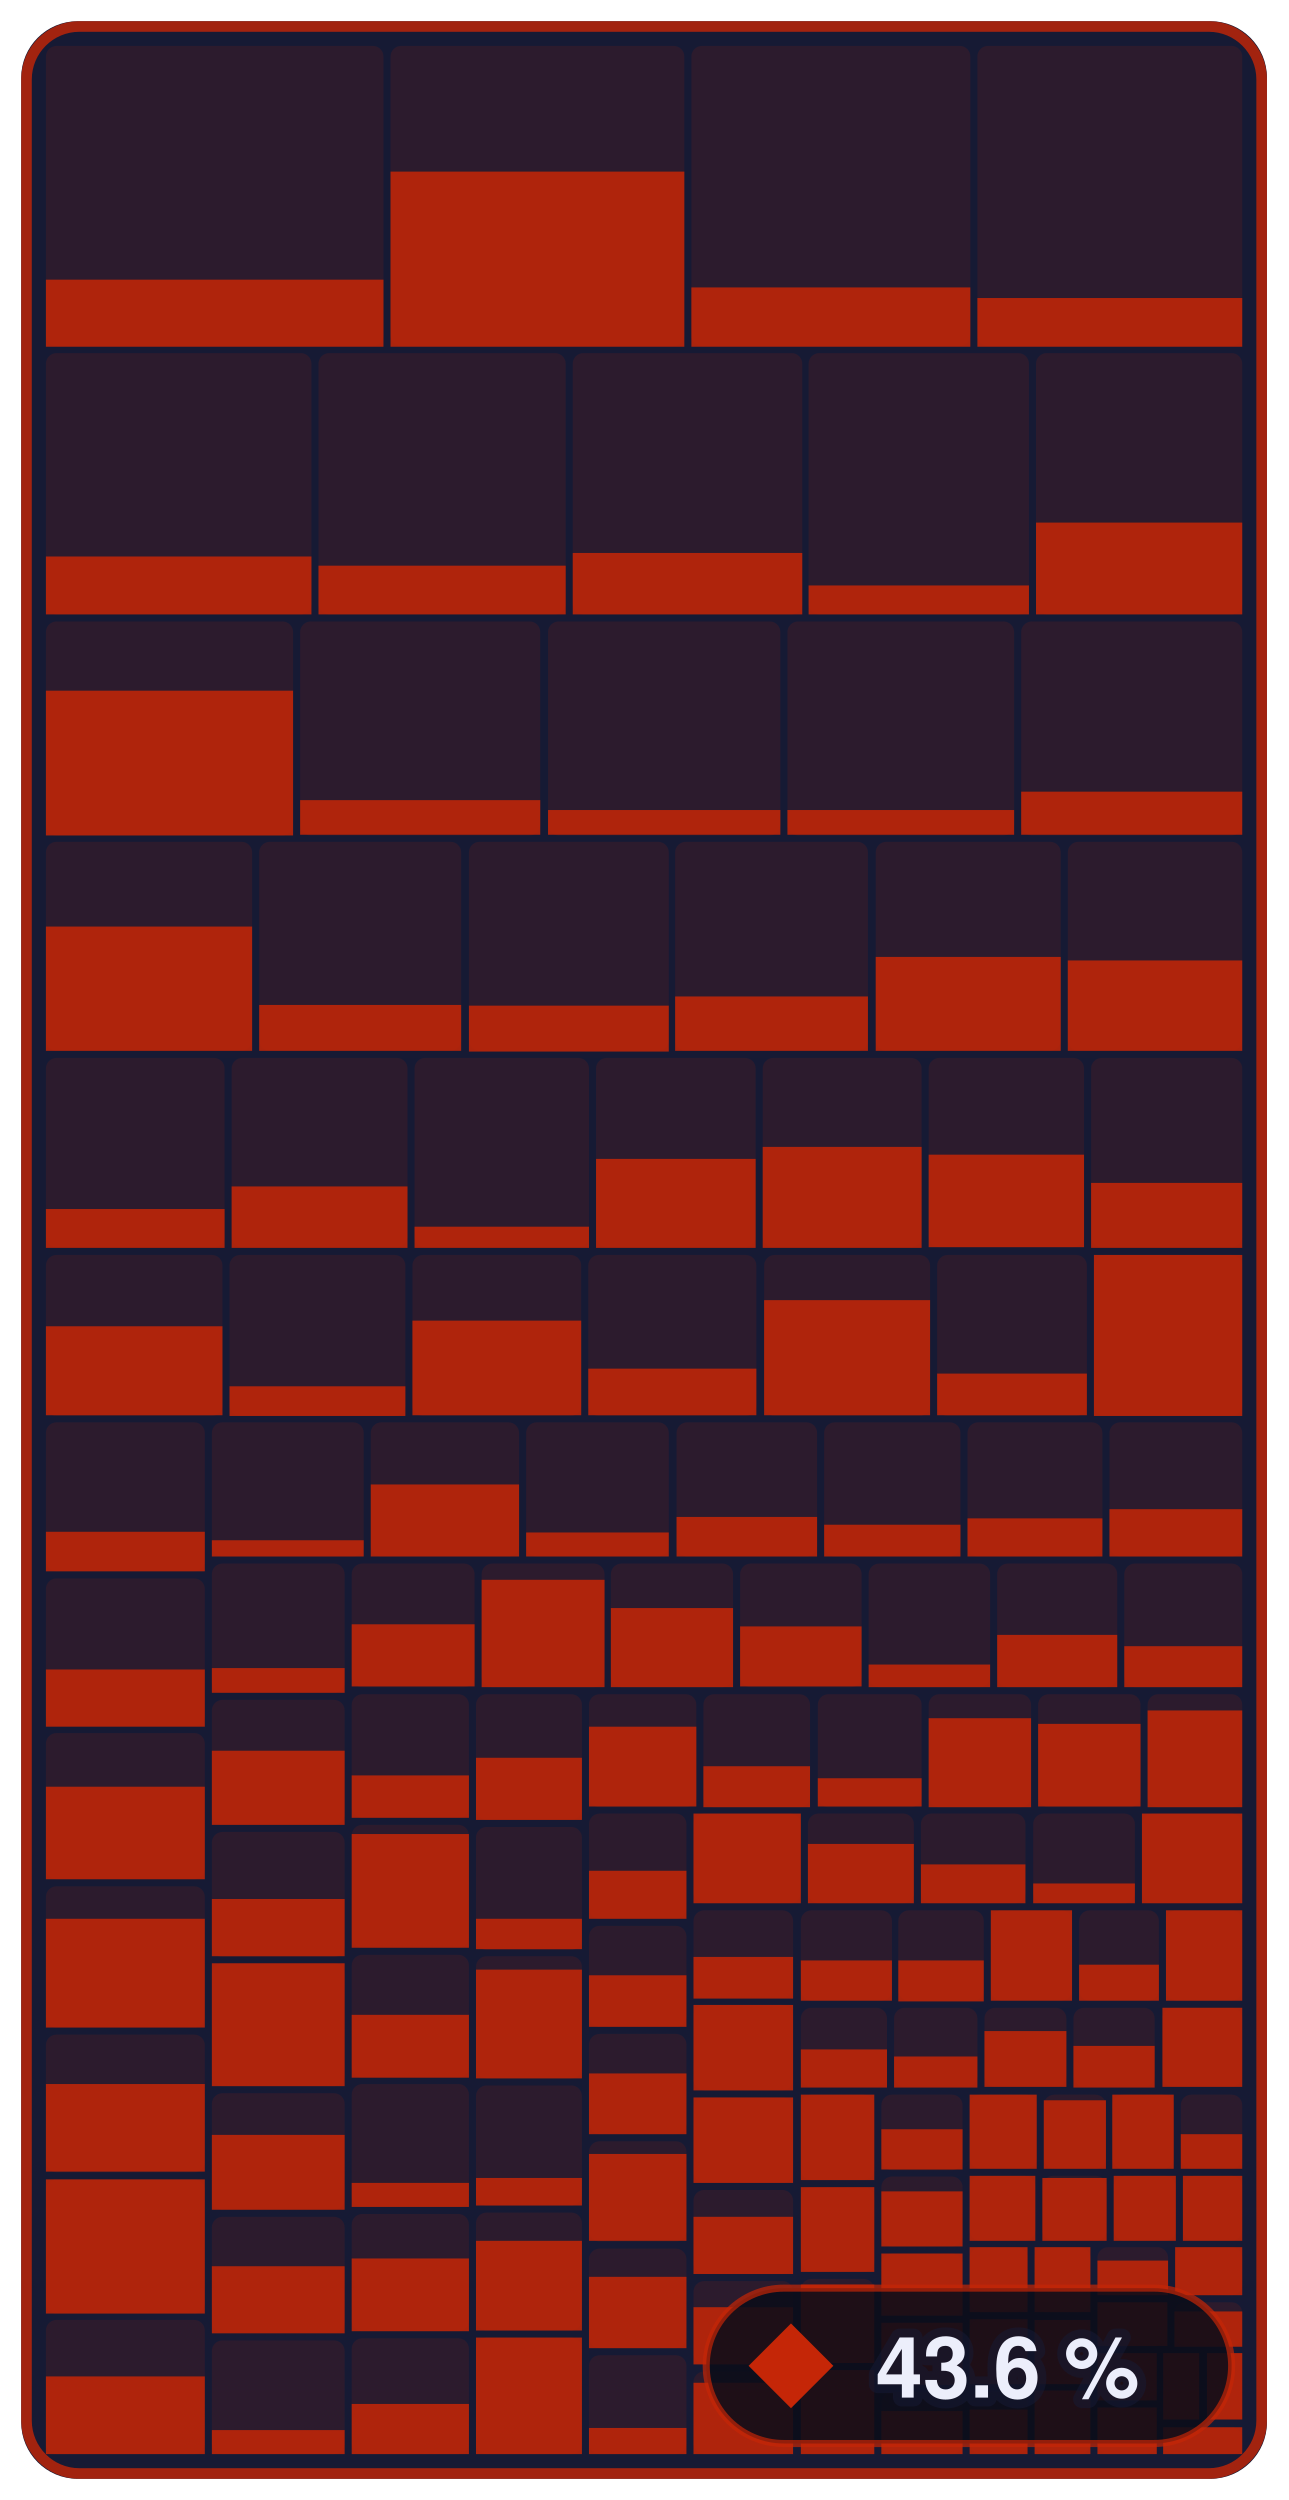
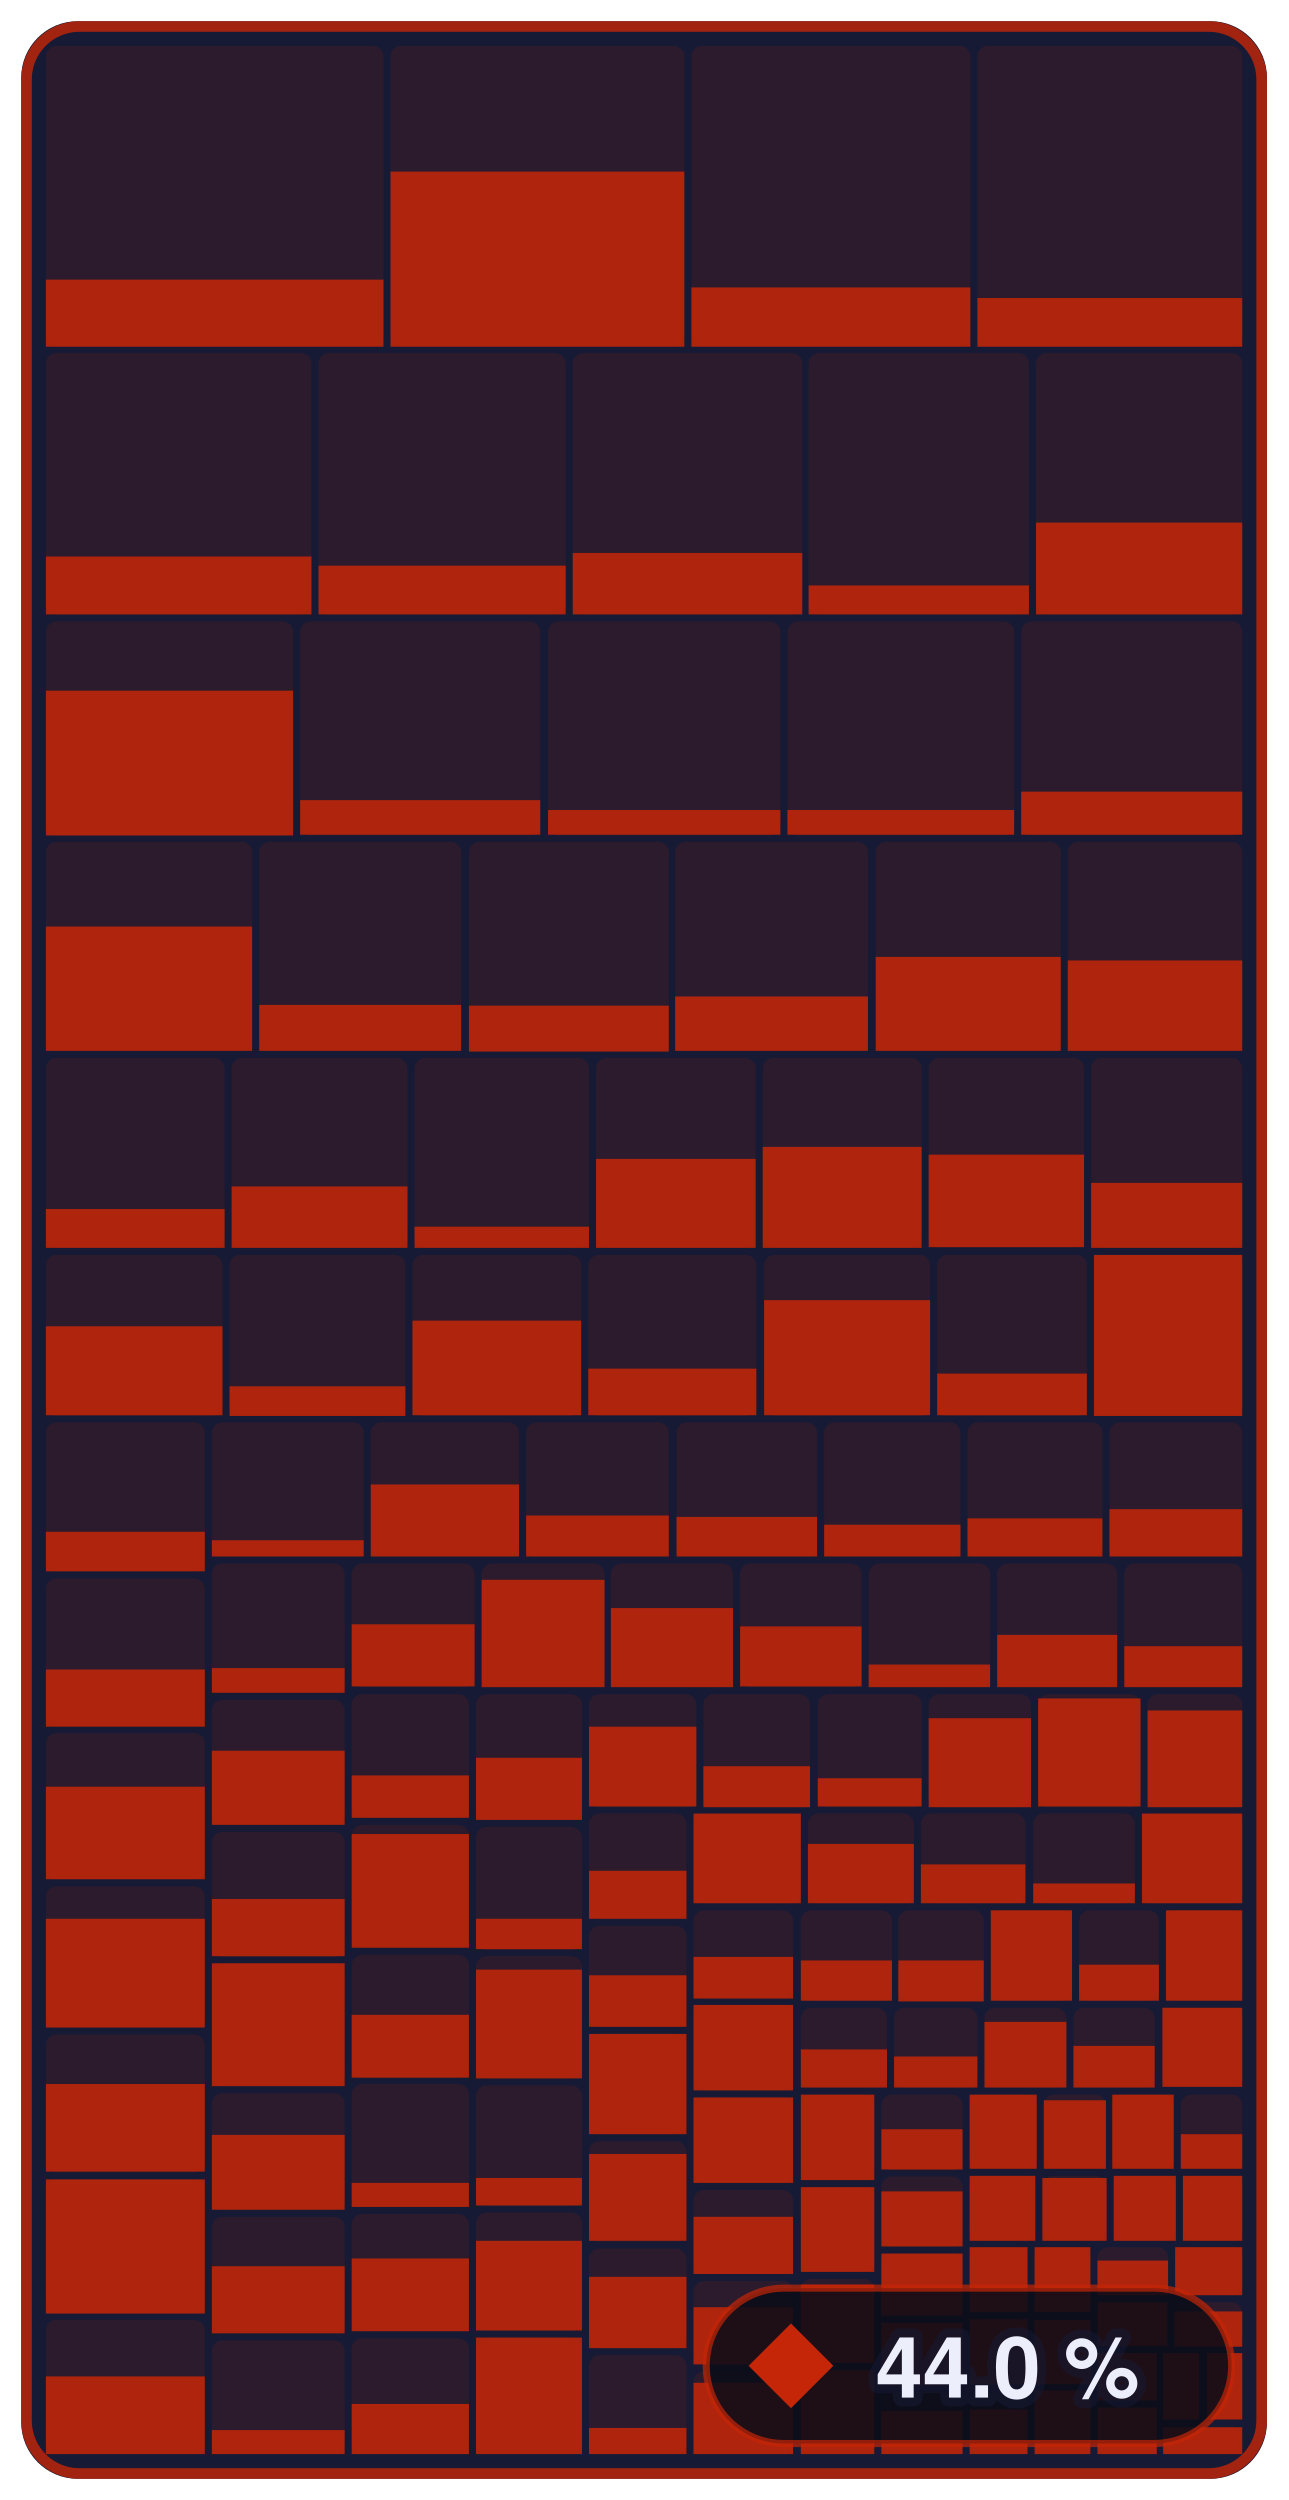
- <svg xmlns="http://www.w3.org/2000/svg" width="182.4" height="354" viewBox="0 0 182.4 354" role="img" aria-label="Enemies &amp; bosses: 43.6 % of 679,252 bytes of code matched, 1,061 of 1,339 functions">
+ <svg xmlns="http://www.w3.org/2000/svg" width="182.4" height="354" viewBox="0 0 182.4 354" role="img" aria-label="Enemies &amp; bosses: 44.0 % of 679,252 bytes of code matched, 1,067 of 1,339 functions">
  <style>text { font-family: -apple-system, BlinkMacSystemFont, 'Segoe UI', Helvetica, Arial, sans-serif; } .mono { font-family: ui-monospace, SFMono-Regular, 'SF Mono', Menlo, Consolas, monospace; } text { paint-order: stroke; stroke: #161a34; stroke-opacity: 0.55; stroke-width: 2.5px; stroke-linejoin: round; } .rise { transform-box: fill-box; transform-origin: 50% 100%; animation: rise 1.6s cubic-bezier(.2,.8,.2,1) .2s both; } @keyframes rise { from { transform: scaleY(0); } } @media (prefers-reduced-motion: reduce) { * { animation: none !important; } }</style>
  <rect x="3" y="3" width="176.4" height="348" rx="8" fill="#161a34" />
  <rect x="6.5" y="6.5" width="47.8" height="42.5" rx="1.5" fill="#c52607" fill-opacity="0.13" />
  <rect class="rise" x="6.5" y="39.6" width="47.8" height="9.5" fill="#c52607" fill-opacity="0.85" />
  <rect x="55.3" y="6.5" width="41.6" height="42.5" rx="1.5" fill="#c52607" fill-opacity="0.13" />
  <rect class="rise" x="55.3" y="24.3" width="41.6" height="24.8" fill="#c52607" fill-opacity="0.85" />
  <rect x="97.9" y="6.5" width="39.5" height="42.5" rx="1.5" fill="#c52607" fill-opacity="0.13" />
  <rect class="rise" x="97.9" y="40.7" width="39.5" height="8.4" fill="#c52607" fill-opacity="0.85" />
  <rect x="138.4" y="6.5" width="37.5" height="42.5" rx="1.5" fill="#c52607" fill-opacity="0.13" />
  <rect class="rise" x="138.4" y="42.2" width="37.5" height="6.9" fill="#c52607" fill-opacity="0.85" />
  <rect x="6.5" y="50.0" width="37.6" height="37.0" rx="1.5" fill="#c52607" fill-opacity="0.13" />
  <rect class="rise" x="6.5" y="78.8" width="37.6" height="8.2" fill="#c52607" fill-opacity="0.85" />
  <rect x="45.1" y="50.0" width="35.0" height="37.0" rx="1.5" fill="#c52607" fill-opacity="0.13" />
  <rect class="rise" x="45.1" y="80.1" width="35.0" height="6.9" fill="#c52607" fill-opacity="0.85" />
  <rect x="81.1" y="50.0" width="32.5" height="37.0" rx="1.5" fill="#c52607" fill-opacity="0.13" />
  <rect class="rise" x="81.1" y="78.3" width="32.5" height="8.7" fill="#c52607" fill-opacity="0.85" />
  <rect x="114.5" y="50.0" width="31.2" height="37.0" rx="1.5" fill="#c52607" fill-opacity="0.13" />
  <rect class="rise" x="114.5" y="82.9" width="31.2" height="4.1" fill="#c52607" fill-opacity="0.85" />
  <rect x="146.7" y="50.0" width="29.2" height="37.0" rx="1.5" fill="#c52607" fill-opacity="0.13" />
  <rect class="rise" x="146.7" y="74.0" width="29.2" height="13.0" fill="#c52607" fill-opacity="0.85" />
  <rect x="6.5" y="88.0" width="35.0" height="30.3" rx="1.5" fill="#c52607" fill-opacity="0.13" />
  <rect class="rise" x="6.5" y="97.8" width="35.0" height="20.5" fill="#c52607" fill-opacity="0.85" />
  <rect x="42.5" y="88.0" width="34.0" height="30.3" rx="1.5" fill="#c52607" fill-opacity="0.13" />
  <rect class="rise" x="42.5" y="113.3" width="34.0" height="4.9" fill="#c52607" fill-opacity="0.85" />
  <rect x="77.6" y="88.0" width="32.9" height="30.3" rx="1.5" fill="#c52607" fill-opacity="0.13" />
  <rect class="rise" x="77.6" y="114.7" width="32.9" height="3.5" fill="#c52607" fill-opacity="0.85" />
  <rect x="111.5" y="88.0" width="32.1" height="30.3" rx="1.5" fill="#c52607" fill-opacity="0.13" />
  <rect class="rise" x="111.5" y="114.7" width="32.1" height="3.5" fill="#c52607" fill-opacity="0.85" />
  <rect x="144.6" y="88.0" width="31.3" height="30.3" rx="1.5" fill="#c52607" fill-opacity="0.13" />
  <rect class="rise" x="144.6" y="112.1" width="31.3" height="6.1" fill="#c52607" fill-opacity="0.85" />
  <rect x="6.5" y="119.2" width="29.2" height="29.6" rx="1.5" fill="#c52607" fill-opacity="0.13" />
  <rect class="rise" x="6.5" y="131.2" width="29.2" height="17.6" fill="#c52607" fill-opacity="0.85" />
  <rect x="36.7" y="119.2" width="28.6" height="29.6" rx="1.5" fill="#c52607" fill-opacity="0.13" />
  <rect class="rise" x="36.7" y="142.3" width="28.6" height="6.5" fill="#c52607" fill-opacity="0.85" />
  <rect x="66.4" y="119.2" width="28.3" height="29.6" rx="1.5" fill="#c52607" fill-opacity="0.13" />
  <rect class="rise" x="66.4" y="142.4" width="28.3" height="6.5" fill="#c52607" fill-opacity="0.85" />
  <rect x="95.6" y="119.2" width="27.3" height="29.6" rx="1.5" fill="#c52607" fill-opacity="0.13" />
  <rect class="rise" x="95.6" y="141.1" width="27.3" height="7.7" fill="#c52607" fill-opacity="0.85" />
  <rect x="124.0" y="119.2" width="26.2" height="29.6" rx="1.5" fill="#c52607" fill-opacity="0.13" />
  <rect class="rise" x="124.0" y="135.5" width="26.2" height="13.3" fill="#c52607" fill-opacity="0.85" />
  <rect x="151.2" y="119.2" width="24.7" height="29.6" rx="1.5" fill="#c52607" fill-opacity="0.13" />
  <rect class="rise" x="151.2" y="136.0" width="24.7" height="12.8" fill="#c52607" fill-opacity="0.85" />
  <rect x="6.5" y="149.8" width="25.3" height="26.8" rx="1.5" fill="#c52607" fill-opacity="0.13" />
  <rect class="rise" x="6.5" y="171.2" width="25.3" height="5.5" fill="#c52607" fill-opacity="0.85" />
  <rect x="32.8" y="149.8" width="24.9" height="26.8" rx="1.5" fill="#c52607" fill-opacity="0.13" />
  <rect class="rise" x="32.8" y="168.0" width="24.9" height="8.7" fill="#c52607" fill-opacity="0.85" />
  <rect x="58.7" y="149.8" width="24.7" height="26.8" rx="1.5" fill="#c52607" fill-opacity="0.13" />
  <rect class="rise" x="58.7" y="173.7" width="24.7" height="3.0" fill="#c52607" fill-opacity="0.85" />
  <rect x="84.4" y="149.8" width="22.6" height="26.8" rx="1.5" fill="#c52607" fill-opacity="0.13" />
  <rect class="rise" x="84.4" y="164.1" width="22.6" height="12.6" fill="#c52607" fill-opacity="0.85" />
  <rect x="108.0" y="149.8" width="22.5" height="26.8" rx="1.5" fill="#c52607" fill-opacity="0.13" />
  <rect class="rise" x="108.0" y="162.4" width="22.5" height="14.3" fill="#c52607" fill-opacity="0.85" />
  <rect x="131.5" y="149.8" width="22.0" height="26.8" rx="1.5" fill="#c52607" fill-opacity="0.13" />
  <rect class="rise" x="131.5" y="163.5" width="22.0" height="13.1" fill="#c52607" fill-opacity="0.85" />
  <rect x="154.5" y="149.8" width="21.4" height="26.8" rx="1.5" fill="#c52607" fill-opacity="0.13" />
  <rect class="rise" x="154.5" y="167.5" width="21.4" height="9.2" fill="#c52607" fill-opacity="0.85" />
  <rect x="6.5" y="177.7" width="25.0" height="22.8" rx="1.5" fill="#c52607" fill-opacity="0.13" />
  <rect class="rise" x="6.5" y="187.8" width="25.0" height="12.6" fill="#c52607" fill-opacity="0.85" />
  <rect x="32.5" y="177.7" width="24.9" height="22.8" rx="1.5" fill="#c52607" fill-opacity="0.13" />
  <rect class="rise" x="32.5" y="196.3" width="24.9" height="4.2" fill="#c52607" fill-opacity="0.85" />
  <rect x="58.4" y="177.7" width="23.9" height="22.8" rx="1.5" fill="#c52607" fill-opacity="0.13" />
  <rect class="rise" x="58.4" y="187.0" width="23.9" height="13.4" fill="#c52607" fill-opacity="0.85" />
  <rect x="83.3" y="177.7" width="23.8" height="22.8" rx="1.5" fill="#c52607" fill-opacity="0.13" />
  <rect class="rise" x="83.3" y="193.8" width="23.8" height="6.6" fill="#c52607" fill-opacity="0.85" />
  <rect x="108.2" y="177.7" width="23.5" height="22.8" rx="1.5" fill="#c52607" fill-opacity="0.13" />
  <rect class="rise" x="108.2" y="184.1" width="23.5" height="16.3" fill="#c52607" fill-opacity="0.85" />
  <rect x="132.7" y="177.7" width="21.2" height="22.8" rx="1.5" fill="#c52607" fill-opacity="0.13" />
  <rect class="rise" x="132.7" y="194.5" width="21.2" height="5.9" fill="#c52607" fill-opacity="0.85" />
  <rect x="154.9" y="177.7" width="21.0" height="22.8" rx="1.5" fill="#c52607" fill-opacity="0.13" />
  <rect class="rise" x="154.9" y="177.7" width="21.0" height="22.8" fill="#c52607" fill-opacity="0.85" />
  <rect x="6.5" y="201.4" width="22.5" height="21.1" rx="1.5" fill="#c52607" fill-opacity="0.13" />
  <rect class="rise" x="6.5" y="216.9" width="22.5" height="5.6" fill="#c52607" fill-opacity="0.85" />
  <rect x="6.5" y="223.5" width="22.5" height="20.9" rx="1.5" fill="#c52607" fill-opacity="0.13" />
  <rect class="rise" x="6.5" y="236.4" width="22.5" height="8.1" fill="#c52607" fill-opacity="0.85" />
  <rect x="6.5" y="245.4" width="22.5" height="20.7" rx="1.5" fill="#c52607" fill-opacity="0.13" />
  <rect class="rise" x="6.5" y="253.0" width="22.5" height="13.1" fill="#c52607" fill-opacity="0.85" />
  <rect x="6.5" y="267.1" width="22.5" height="20.0" rx="1.5" fill="#c52607" fill-opacity="0.13" />
  <rect class="rise" x="6.5" y="271.7" width="22.5" height="15.4" fill="#c52607" fill-opacity="0.85" />
  <rect x="6.5" y="288.1" width="22.5" height="19.5" rx="1.5" fill="#c52607" fill-opacity="0.13" />
  <rect class="rise" x="6.5" y="295.1" width="22.5" height="12.4" fill="#c52607" fill-opacity="0.85" />
  <rect x="6.5" y="308.6" width="22.5" height="19.0" rx="1.5" fill="#c52607" fill-opacity="0.13" />
  <rect class="rise" x="6.5" y="308.6" width="22.5" height="19.0" fill="#c52607" fill-opacity="0.85" />
  <rect x="6.5" y="328.5" width="22.5" height="19.0" rx="1.5" fill="#c52607" fill-opacity="0.13" />
  <rect class="rise" x="6.5" y="336.5" width="22.5" height="11.0" fill="#c52607" fill-opacity="0.85" />
  <rect x="30.0" y="201.4" width="21.5" height="19.0" rx="1.5" fill="#c52607" fill-opacity="0.13" />
  <rect class="rise" x="30.0" y="218.1" width="21.5" height="2.3" fill="#c52607" fill-opacity="0.85" />
  <rect x="52.5" y="201.4" width="21.0" height="19.0" rx="1.5" fill="#c52607" fill-opacity="0.13" />
  <rect class="rise" x="52.5" y="210.2" width="21.0" height="10.2" fill="#c52607" fill-opacity="0.85" />
  <rect x="74.5" y="201.4" width="20.2" height="19.0" rx="1.5" fill="#c52607" fill-opacity="0.13" />
-   <rect class="rise" x="74.5" y="217.0" width="20.2" height="3.4" fill="#c52607" fill-opacity="0.85" />
+   <rect class="rise" x="74.5" y="214.6" width="20.2" height="5.8" fill="#c52607" fill-opacity="0.85" />
  <rect x="95.8" y="201.4" width="19.9" height="19.0" rx="1.5" fill="#c52607" fill-opacity="0.13" />
  <rect class="rise" x="95.8" y="214.8" width="19.9" height="5.6" fill="#c52607" fill-opacity="0.85" />
  <rect x="116.7" y="201.4" width="19.3" height="19.0" rx="1.5" fill="#c52607" fill-opacity="0.13" />
  <rect class="rise" x="116.7" y="215.9" width="19.3" height="4.5" fill="#c52607" fill-opacity="0.85" />
  <rect x="137.0" y="201.4" width="19.1" height="19.0" rx="1.5" fill="#c52607" fill-opacity="0.13" />
  <rect class="rise" x="137.0" y="215.0" width="19.1" height="5.4" fill="#c52607" fill-opacity="0.85" />
  <rect x="157.1" y="201.4" width="18.8" height="19.0" rx="1.5" fill="#c52607" fill-opacity="0.13" />
  <rect class="rise" x="157.1" y="213.7" width="18.8" height="6.7" fill="#c52607" fill-opacity="0.85" />
  <rect x="30.0" y="221.4" width="18.8" height="18.3" rx="1.5" fill="#c52607" fill-opacity="0.13" />
  <rect class="rise" x="30.0" y="236.2" width="18.8" height="3.5" fill="#c52607" fill-opacity="0.85" />
  <rect x="30.0" y="240.7" width="18.8" height="17.7" rx="1.5" fill="#c52607" fill-opacity="0.13" />
  <rect class="rise" x="30.0" y="247.9" width="18.8" height="10.5" fill="#c52607" fill-opacity="0.85" />
  <rect x="30.0" y="259.4" width="18.8" height="17.7" rx="1.5" fill="#c52607" fill-opacity="0.13" />
  <rect class="rise" x="30.0" y="268.9" width="18.8" height="8.1" fill="#c52607" fill-opacity="0.85" />
  <rect x="30.0" y="278.0" width="18.8" height="17.4" rx="1.5" fill="#c52607" fill-opacity="0.13" />
  <rect class="rise" x="30.0" y="278.0" width="18.8" height="17.4" fill="#c52607" fill-opacity="0.85" />
  <rect x="30.0" y="296.4" width="18.8" height="16.5" rx="1.5" fill="#c52607" fill-opacity="0.13" />
  <rect class="rise" x="30.0" y="302.3" width="18.8" height="10.6" fill="#c52607" fill-opacity="0.85" />
  <rect x="30.0" y="313.9" width="18.8" height="16.4" rx="1.5" fill="#c52607" fill-opacity="0.13" />
  <rect class="rise" x="30.0" y="320.9" width="18.8" height="9.5" fill="#c52607" fill-opacity="0.85" />
  <rect x="30.0" y="331.4" width="18.8" height="16.1" rx="1.5" fill="#c52607" fill-opacity="0.13" />
  <rect class="rise" x="30.0" y="344.1" width="18.8" height="3.4" fill="#c52607" fill-opacity="0.85" />
  <rect x="49.8" y="221.4" width="17.4" height="17.5" rx="1.5" fill="#c52607" fill-opacity="0.13" />
  <rect class="rise" x="49.8" y="230.0" width="17.4" height="8.8" fill="#c52607" fill-opacity="0.85" />
  <rect x="68.2" y="221.4" width="17.4" height="17.5" rx="1.5" fill="#c52607" fill-opacity="0.13" />
  <rect class="rise" x="68.2" y="223.7" width="17.4" height="15.2" fill="#c52607" fill-opacity="0.85" />
  <rect x="86.5" y="221.4" width="17.3" height="17.5" rx="1.5" fill="#c52607" fill-opacity="0.13" />
  <rect class="rise" x="86.5" y="227.7" width="17.3" height="11.2" fill="#c52607" fill-opacity="0.85" />
  <rect x="104.8" y="221.4" width="17.2" height="17.5" rx="1.5" fill="#c52607" fill-opacity="0.13" />
  <rect class="rise" x="104.8" y="230.3" width="17.2" height="8.5" fill="#c52607" fill-opacity="0.85" />
  <rect x="123.0" y="221.4" width="17.2" height="17.5" rx="1.5" fill="#c52607" fill-opacity="0.13" />
  <rect class="rise" x="123.0" y="235.7" width="17.2" height="3.2" fill="#c52607" fill-opacity="0.85" />
  <rect x="141.2" y="221.4" width="17.0" height="17.5" rx="1.5" fill="#c52607" fill-opacity="0.13" />
  <rect class="rise" x="141.2" y="231.5" width="17.0" height="7.4" fill="#c52607" fill-opacity="0.85" />
  <rect x="159.2" y="221.4" width="16.7" height="17.5" rx="1.5" fill="#c52607" fill-opacity="0.13" />
  <rect class="rise" x="159.2" y="233.1" width="16.7" height="5.8" fill="#c52607" fill-opacity="0.85" />
  <rect x="49.8" y="239.9" width="16.6" height="17.5" rx="1.5" fill="#c52607" fill-opacity="0.13" />
  <rect class="rise" x="49.8" y="251.4" width="16.6" height="6.0" fill="#c52607" fill-opacity="0.85" />
  <rect x="49.8" y="258.4" width="16.6" height="17.4" rx="1.5" fill="#c52607" fill-opacity="0.13" />
  <rect class="rise" x="49.8" y="259.7" width="16.6" height="16.1" fill="#c52607" fill-opacity="0.85" />
  <rect x="49.8" y="276.8" width="16.6" height="17.4" rx="1.5" fill="#c52607" fill-opacity="0.13" />
  <rect class="rise" x="49.8" y="285.3" width="16.6" height="8.9" fill="#c52607" fill-opacity="0.85" />
  <rect x="49.8" y="295.1" width="16.6" height="17.4" rx="1.5" fill="#c52607" fill-opacity="0.13" />
  <rect class="rise" x="49.8" y="309.1" width="16.6" height="3.4" fill="#c52607" fill-opacity="0.85" />
  <rect x="49.8" y="313.5" width="16.6" height="16.6" rx="1.5" fill="#c52607" fill-opacity="0.13" />
  <rect class="rise" x="49.8" y="319.8" width="16.6" height="10.3" fill="#c52607" fill-opacity="0.85" />
  <rect x="49.8" y="331.1" width="16.6" height="16.4" rx="1.5" fill="#c52607" fill-opacity="0.13" />
  <rect class="rise" x="49.8" y="340.4" width="16.6" height="7.1" fill="#c52607" fill-opacity="0.85" />
  <rect x="67.4" y="239.9" width="15.0" height="17.8" rx="1.5" fill="#c52607" fill-opacity="0.13" />
  <rect class="rise" x="67.4" y="248.9" width="15.0" height="8.8" fill="#c52607" fill-opacity="0.85" />
  <rect x="67.4" y="258.7" width="15.0" height="17.4" rx="1.5" fill="#c52607" fill-opacity="0.13" />
  <rect class="rise" x="67.4" y="271.7" width="15.0" height="4.3" fill="#c52607" fill-opacity="0.85" />
  <rect x="67.4" y="277.0" width="15.0" height="17.3" rx="1.5" fill="#c52607" fill-opacity="0.13" />
  <rect class="rise" x="67.4" y="278.9" width="15.0" height="15.4" fill="#c52607" fill-opacity="0.85" />
  <rect x="67.4" y="295.3" width="15.0" height="17.0" rx="1.5" fill="#c52607" fill-opacity="0.13" />
  <rect class="rise" x="67.4" y="308.4" width="15.0" height="3.9" fill="#c52607" fill-opacity="0.85" />
  <rect x="67.4" y="313.3" width="15.0" height="16.7" rx="1.5" fill="#c52607" fill-opacity="0.13" />
  <rect class="rise" x="67.4" y="317.3" width="15.0" height="12.7" fill="#c52607" fill-opacity="0.85" />
  <rect x="67.4" y="331.0" width="15.0" height="16.5" rx="1.5" fill="#c52607" fill-opacity="0.13" />
  <rect class="rise" x="67.4" y="331.0" width="15.0" height="16.5" fill="#c52607" fill-opacity="0.85" />
  <rect x="83.4" y="239.9" width="15.2" height="16.0" rx="1.5" fill="#c52607" fill-opacity="0.13" />
  <rect class="rise" x="83.4" y="244.5" width="15.2" height="11.3" fill="#c52607" fill-opacity="0.85" />
  <rect x="99.6" y="239.9" width="15.1" height="16.0" rx="1.5" fill="#c52607" fill-opacity="0.13" />
  <rect class="rise" x="99.6" y="250.1" width="15.1" height="5.8" fill="#c52607" fill-opacity="0.85" />
  <rect x="115.8" y="239.9" width="14.7" height="16.0" rx="1.5" fill="#c52607" fill-opacity="0.13" />
  <rect class="rise" x="115.8" y="251.8" width="14.7" height="4.0" fill="#c52607" fill-opacity="0.85" />
  <rect x="131.5" y="239.9" width="14.5" height="16.0" rx="1.5" fill="#c52607" fill-opacity="0.13" />
  <rect class="rise" x="131.5" y="243.3" width="14.5" height="12.6" fill="#c52607" fill-opacity="0.85" />
  <rect x="147.0" y="239.9" width="14.5" height="16.0" rx="1.5" fill="#c52607" fill-opacity="0.13" />
-   <rect class="rise" x="147.0" y="244.1" width="14.5" height="11.7" fill="#c52607" fill-opacity="0.85" />
+   <rect class="rise" x="147.0" y="240.5" width="14.5" height="15.3" fill="#c52607" fill-opacity="0.85" />
  <rect x="162.5" y="239.9" width="13.4" height="16.0" rx="1.5" fill="#c52607" fill-opacity="0.13" />
  <rect class="rise" x="162.5" y="242.2" width="13.4" height="13.7" fill="#c52607" fill-opacity="0.85" />
  <rect x="83.4" y="256.8" width="13.8" height="14.9" rx="1.5" fill="#c52607" fill-opacity="0.13" />
  <rect class="rise" x="83.4" y="264.9" width="13.8" height="6.8" fill="#c52607" fill-opacity="0.85" />
  <rect x="83.4" y="272.7" width="13.8" height="14.3" rx="1.5" fill="#c52607" fill-opacity="0.13" />
  <rect class="rise" x="83.4" y="279.7" width="13.8" height="7.3" fill="#c52607" fill-opacity="0.85" />
  <rect x="83.4" y="288.0" width="13.8" height="14.2" rx="1.5" fill="#c52607" fill-opacity="0.13" />
-   <rect class="rise" x="83.4" y="293.6" width="13.8" height="8.6" fill="#c52607" fill-opacity="0.85" />
+   <rect class="rise" x="83.4" y="288.0" width="13.8" height="14.2" fill="#c52607" fill-opacity="0.85" />
  <rect x="83.4" y="303.2" width="13.8" height="14.2" rx="1.5" fill="#c52607" fill-opacity="0.13" />
  <rect class="rise" x="83.4" y="305.0" width="13.8" height="12.3" fill="#c52607" fill-opacity="0.85" />
  <rect x="83.4" y="318.4" width="13.8" height="14.1" rx="1.5" fill="#c52607" fill-opacity="0.13" />
  <rect class="rise" x="83.4" y="322.4" width="13.8" height="10.1" fill="#c52607" fill-opacity="0.85" />
  <rect x="83.4" y="333.5" width="13.8" height="14.0" rx="1.5" fill="#c52607" fill-opacity="0.13" />
  <rect class="rise" x="83.4" y="343.8" width="13.8" height="3.7" fill="#c52607" fill-opacity="0.85" />
  <rect x="98.2" y="256.8" width="15.2" height="12.7" rx="1.5" fill="#c52607" fill-opacity="0.13" />
  <rect class="rise" x="98.2" y="256.8" width="15.2" height="12.7" fill="#c52607" fill-opacity="0.85" />
  <rect x="114.4" y="256.8" width="15.0" height="12.7" rx="1.5" fill="#c52607" fill-opacity="0.13" />
  <rect class="rise" x="114.4" y="261.1" width="15.0" height="8.4" fill="#c52607" fill-opacity="0.85" />
  <rect x="130.4" y="256.8" width="14.8" height="12.7" rx="1.5" fill="#c52607" fill-opacity="0.13" />
  <rect class="rise" x="130.4" y="264.0" width="14.8" height="5.5" fill="#c52607" fill-opacity="0.85" />
  <rect x="146.3" y="256.8" width="14.4" height="12.7" rx="1.5" fill="#c52607" fill-opacity="0.13" />
  <rect class="rise" x="146.3" y="266.7" width="14.4" height="2.8" fill="#c52607" fill-opacity="0.85" />
  <rect x="161.7" y="256.8" width="14.2" height="12.7" rx="1.5" fill="#c52607" fill-opacity="0.13" />
  <rect class="rise" x="161.7" y="256.8" width="14.2" height="12.7" fill="#c52607" fill-opacity="0.85" />
  <rect x="98.2" y="270.5" width="14.1" height="12.4" rx="1.5" fill="#c52607" fill-opacity="0.13" />
  <rect class="rise" x="98.2" y="277.1" width="14.1" height="5.9" fill="#c52607" fill-opacity="0.85" />
  <rect x="98.2" y="283.9" width="14.1" height="12.1" rx="1.5" fill="#c52607" fill-opacity="0.13" />
  <rect class="rise" x="98.2" y="283.9" width="14.1" height="12.1" fill="#c52607" fill-opacity="0.85" />
  <rect x="98.2" y="297.0" width="14.1" height="12.1" rx="1.5" fill="#c52607" fill-opacity="0.13" />
  <rect class="rise" x="98.2" y="297.0" width="14.1" height="12.1" fill="#c52607" fill-opacity="0.85" />
  <rect x="98.2" y="310.1" width="14.1" height="11.9" rx="1.5" fill="#c52607" fill-opacity="0.13" />
  <rect class="rise" x="98.2" y="313.9" width="14.1" height="8.1" fill="#c52607" fill-opacity="0.85" />
  <rect x="98.2" y="323.0" width="14.1" height="11.8" rx="1.5" fill="#c52607" fill-opacity="0.13" />
  <rect class="rise" x="98.2" y="326.7" width="14.1" height="8.1" fill="#c52607" fill-opacity="0.85" />
  <rect x="98.2" y="335.8" width="14.1" height="11.7" rx="1.5" fill="#c52607" fill-opacity="0.13" />
  <rect class="rise" x="98.2" y="337.4" width="14.1" height="10.1" fill="#c52607" fill-opacity="0.85" />
  <rect x="113.4" y="270.5" width="12.9" height="12.8" rx="1.5" fill="#c52607" fill-opacity="0.13" />
  <rect class="rise" x="113.4" y="277.6" width="12.9" height="5.7" fill="#c52607" fill-opacity="0.85" />
  <rect x="127.2" y="270.5" width="12.1" height="12.8" rx="1.5" fill="#c52607" fill-opacity="0.13" />
  <rect class="rise" x="127.2" y="277.6" width="12.1" height="5.8" fill="#c52607" fill-opacity="0.85" />
  <rect x="140.3" y="270.5" width="11.5" height="12.8" rx="1.5" fill="#c52607" fill-opacity="0.13" />
  <rect class="rise" x="140.3" y="270.5" width="11.5" height="12.8" fill="#c52607" fill-opacity="0.85" />
  <rect x="152.8" y="270.5" width="11.3" height="12.8" rx="1.5" fill="#c52607" fill-opacity="0.13" />
  <rect class="rise" x="152.8" y="278.2" width="11.3" height="5.1" fill="#c52607" fill-opacity="0.85" />
  <rect x="165.1" y="270.5" width="10.8" height="12.8" rx="1.5" fill="#c52607" fill-opacity="0.13" />
  <rect class="rise" x="165.1" y="270.5" width="10.8" height="12.8" fill="#c52607" fill-opacity="0.85" />
  <rect x="113.4" y="284.3" width="12.2" height="11.2" rx="1.5" fill="#c52607" fill-opacity="0.13" />
  <rect class="rise" x="113.4" y="290.2" width="12.2" height="5.4" fill="#c52607" fill-opacity="0.85" />
  <rect x="126.6" y="284.3" width="11.8" height="11.2" rx="1.5" fill="#c52607" fill-opacity="0.13" />
  <rect class="rise" x="126.6" y="291.2" width="11.8" height="4.4" fill="#c52607" fill-opacity="0.85" />
  <rect x="139.4" y="284.3" width="11.6" height="11.2" rx="1.5" fill="#c52607" fill-opacity="0.13" />
-   <rect class="rise" x="139.4" y="287.6" width="11.6" height="7.9" fill="#c52607" fill-opacity="0.85" />
+   <rect class="rise" x="139.4" y="286.3" width="11.6" height="9.3" fill="#c52607" fill-opacity="0.85" />
  <rect x="152.0" y="284.3" width="11.5" height="11.2" rx="1.5" fill="#c52607" fill-opacity="0.13" />
  <rect class="rise" x="152.0" y="289.7" width="11.5" height="5.9" fill="#c52607" fill-opacity="0.85" />
  <rect x="164.6" y="284.3" width="11.3" height="11.2" rx="1.5" fill="#c52607" fill-opacity="0.13" />
  <rect class="rise" x="164.6" y="284.3" width="11.3" height="11.2" fill="#c52607" fill-opacity="0.85" />
  <rect x="113.4" y="296.6" width="10.4" height="12.1" rx="1.5" fill="#c52607" fill-opacity="0.13" />
  <rect class="rise" x="113.4" y="296.6" width="10.4" height="12.1" fill="#c52607" fill-opacity="0.85" />
  <rect x="113.4" y="309.7" width="10.4" height="12.0" rx="1.5" fill="#c52607" fill-opacity="0.13" />
  <rect class="rise" x="113.4" y="309.7" width="10.4" height="12.0" fill="#c52607" fill-opacity="0.85" />
  <rect x="113.4" y="322.7" width="10.4" height="11.9" rx="1.5" fill="#c52607" fill-opacity="0.13" />
  <rect class="rise" x="113.4" y="323.5" width="10.4" height="11.1" fill="#c52607" fill-opacity="0.85" />
  <rect x="113.4" y="335.6" width="10.4" height="11.9" rx="1.5" fill="#c52607" fill-opacity="0.13" />
  <rect class="rise" x="113.4" y="335.6" width="10.4" height="11.9" fill="#c52607" fill-opacity="0.85" />
  <rect x="124.8" y="296.6" width="11.5" height="10.7" rx="1.5" fill="#c52607" fill-opacity="0.13" />
  <rect class="rise" x="124.8" y="301.5" width="11.5" height="5.7" fill="#c52607" fill-opacity="0.85" />
  <rect x="124.8" y="308.2" width="11.5" height="9.9" rx="1.5" fill="#c52607" fill-opacity="0.13" />
  <rect class="rise" x="124.8" y="310.3" width="11.5" height="7.8" fill="#c52607" fill-opacity="0.85" />
  <rect x="124.8" y="319.1" width="11.5" height="8.8" rx="1.5" fill="#c52607" fill-opacity="0.13" />
  <rect class="rise" x="124.8" y="319.1" width="11.5" height="8.8" fill="#c52607" fill-opacity="0.85" />
  <rect x="124.8" y="328.9" width="11.5" height="8.8" rx="1.5" fill="#c52607" fill-opacity="0.13" />
  <rect class="rise" x="124.8" y="328.9" width="11.5" height="8.8" fill="#c52607" fill-opacity="0.85" />
  <rect x="124.8" y="338.7" width="11.5" height="8.8" rx="1.5" fill="#c52607" fill-opacity="0.13" />
  <rect class="rise" x="124.8" y="341.4" width="11.5" height="6.1" fill="#c52607" fill-opacity="0.85" />
  <rect x="137.3" y="296.6" width="9.5" height="10.5" rx="1.5" fill="#c52607" fill-opacity="0.13" />
  <rect class="rise" x="137.3" y="296.6" width="9.5" height="10.5" fill="#c52607" fill-opacity="0.85" />
  <rect x="147.8" y="296.6" width="8.8" height="10.5" rx="1.5" fill="#c52607" fill-opacity="0.13" />
  <rect class="rise" x="147.8" y="297.4" width="8.8" height="9.7" fill="#c52607" fill-opacity="0.85" />
  <rect x="157.5" y="296.6" width="8.7" height="10.5" rx="1.5" fill="#c52607" fill-opacity="0.13" />
  <rect class="rise" x="157.5" y="296.6" width="8.7" height="10.5" fill="#c52607" fill-opacity="0.85" />
  <rect x="167.2" y="296.6" width="8.7" height="10.5" rx="1.5" fill="#c52607" fill-opacity="0.13" />
  <rect class="rise" x="167.2" y="302.2" width="8.7" height="4.9" fill="#c52607" fill-opacity="0.85" />
  <rect x="137.3" y="308.1" width="9.3" height="9.2" rx="1.5" fill="#c52607" fill-opacity="0.13" />
  <rect class="rise" x="137.3" y="308.1" width="9.3" height="9.2" fill="#c52607" fill-opacity="0.85" />
  <rect x="147.6" y="308.1" width="9.1" height="9.2" rx="1.5" fill="#c52607" fill-opacity="0.13" />
  <rect class="rise" x="147.6" y="308.4" width="9.1" height="8.9" fill="#c52607" fill-opacity="0.85" />
  <rect x="157.7" y="308.1" width="8.8" height="9.2" rx="1.5" fill="#c52607" fill-opacity="0.13" />
  <rect class="rise" x="157.7" y="308.1" width="8.8" height="9.2" fill="#c52607" fill-opacity="0.85" />
  <rect x="167.5" y="308.1" width="8.4" height="9.2" rx="1.5" fill="#c52607" fill-opacity="0.13" />
  <rect class="rise" x="167.5" y="308.1" width="8.4" height="9.2" fill="#c52607" fill-opacity="0.85" />
  <rect x="137.3" y="318.2" width="8.2" height="9.2" rx="1.5" fill="#c52607" fill-opacity="0.13" />
  <rect class="rise" x="137.3" y="318.2" width="8.2" height="9.2" fill="#c52607" fill-opacity="0.85" />
  <rect x="137.3" y="328.4" width="8.2" height="9.2" rx="1.5" fill="#c52607" fill-opacity="0.13" />
  <rect class="rise" x="137.3" y="328.4" width="8.2" height="9.2" fill="#c52607" fill-opacity="0.85" />
  <rect x="137.3" y="338.6" width="8.2" height="8.9" rx="1.5" fill="#c52607" fill-opacity="0.13" />
  <rect class="rise" x="137.3" y="341.2" width="8.2" height="6.3" fill="#c52607" fill-opacity="0.85" />
  <rect x="146.5" y="318.2" width="7.9" height="9.2" rx="1.5" fill="#c52607" fill-opacity="0.13" />
  <rect class="rise" x="146.5" y="318.2" width="7.9" height="9.2" fill="#c52607" fill-opacity="0.85" />
  <rect x="146.5" y="328.5" width="7.9" height="9.1" rx="1.5" fill="#c52607" fill-opacity="0.13" />
  <rect class="rise" x="146.5" y="328.5" width="7.9" height="9.1" fill="#c52607" fill-opacity="0.85" />
  <rect x="146.5" y="338.5" width="7.9" height="9.0" rx="1.5" fill="#c52607" fill-opacity="0.13" />
  <rect class="rise" x="146.5" y="338.5" width="7.9" height="9.0" fill="#c52607" fill-opacity="0.85" />
  <rect x="155.4" y="318.2" width="10.0" height="6.8" rx="1.5" fill="#c52607" fill-opacity="0.13" />
  <rect class="rise" x="155.4" y="320.1" width="10.0" height="4.9" fill="#c52607" fill-opacity="0.85" />
  <rect x="166.4" y="318.2" width="9.5" height="6.8" rx="1.5" fill="#c52607" fill-opacity="0.13" />
  <rect class="rise" x="166.4" y="318.2" width="9.5" height="6.8" fill="#c52607" fill-opacity="0.85" />
  <rect x="155.4" y="326.0" width="9.9" height="6.2" rx="1.5" fill="#c52607" fill-opacity="0.13" />
  <rect class="rise" x="155.4" y="326.0" width="9.9" height="6.2" fill="#c52607" fill-opacity="0.85" />
  <rect x="166.3" y="326.0" width="9.6" height="6.2" rx="1.5" fill="#c52607" fill-opacity="0.13" />
  <rect class="rise" x="166.3" y="327.3" width="9.6" height="5.0" fill="#c52607" fill-opacity="0.85" />
  <rect x="155.4" y="333.2" width="8.4" height="6.7" rx="1.5" fill="#c52607" fill-opacity="0.13" />
  <rect class="rise" x="155.4" y="333.2" width="8.4" height="6.7" fill="#c52607" fill-opacity="0.85" />
  <rect x="155.4" y="340.9" width="8.4" height="6.6" rx="1.5" fill="#c52607" fill-opacity="0.13" />
  <rect class="rise" x="155.4" y="340.9" width="8.4" height="6.6" fill="#c52607" fill-opacity="0.85" />
  <rect x="164.7" y="333.2" width="5.1" height="9.4" rx="0" fill="#c52607" fill-opacity="0.13" />
  <rect class="rise" x="164.7" y="333.2" width="5.1" height="9.4" fill="#c52607" fill-opacity="0.85" />
  <rect x="170.9" y="333.2" width="5.0" height="9.4" rx="0" fill="#c52607" fill-opacity="0.13" />
  <rect class="rise" x="170.9" y="333.2" width="5.0" height="9.4" fill="#c52607" fill-opacity="0.85" />
  <rect x="164.7" y="343.7" width="11.2" height="3.8" rx="1.5" fill="#c52607" fill-opacity="0.13" />
  <rect class="rise" x="164.7" y="343.7" width="11.2" height="3.8" fill="#c52607" fill-opacity="0.85" />
  <rect x="3.75" y="3.75" width="174.9" height="346.5" rx="7.5" fill="none" stroke="#c52607" stroke-opacity="0.8" stroke-width="1.5" />
  <rect x="100.0" y="324" width="74.4" height="22" rx="11" fill="#0b0d1a" fill-opacity="0.88" stroke="#c52607" stroke-opacity="0.7" />
  <path d="M112.0 329L118.0 335L112.0 341L106.0 335Z" fill="#c52607" />
-   <text x="124.0" y="339.5" font-size="12" font-weight="700" fill="#eceefb">43.6 %</text>
+   <text x="124.0" y="339.5" font-size="12" font-weight="700" fill="#eceefb">44.0 %</text>
</svg>
